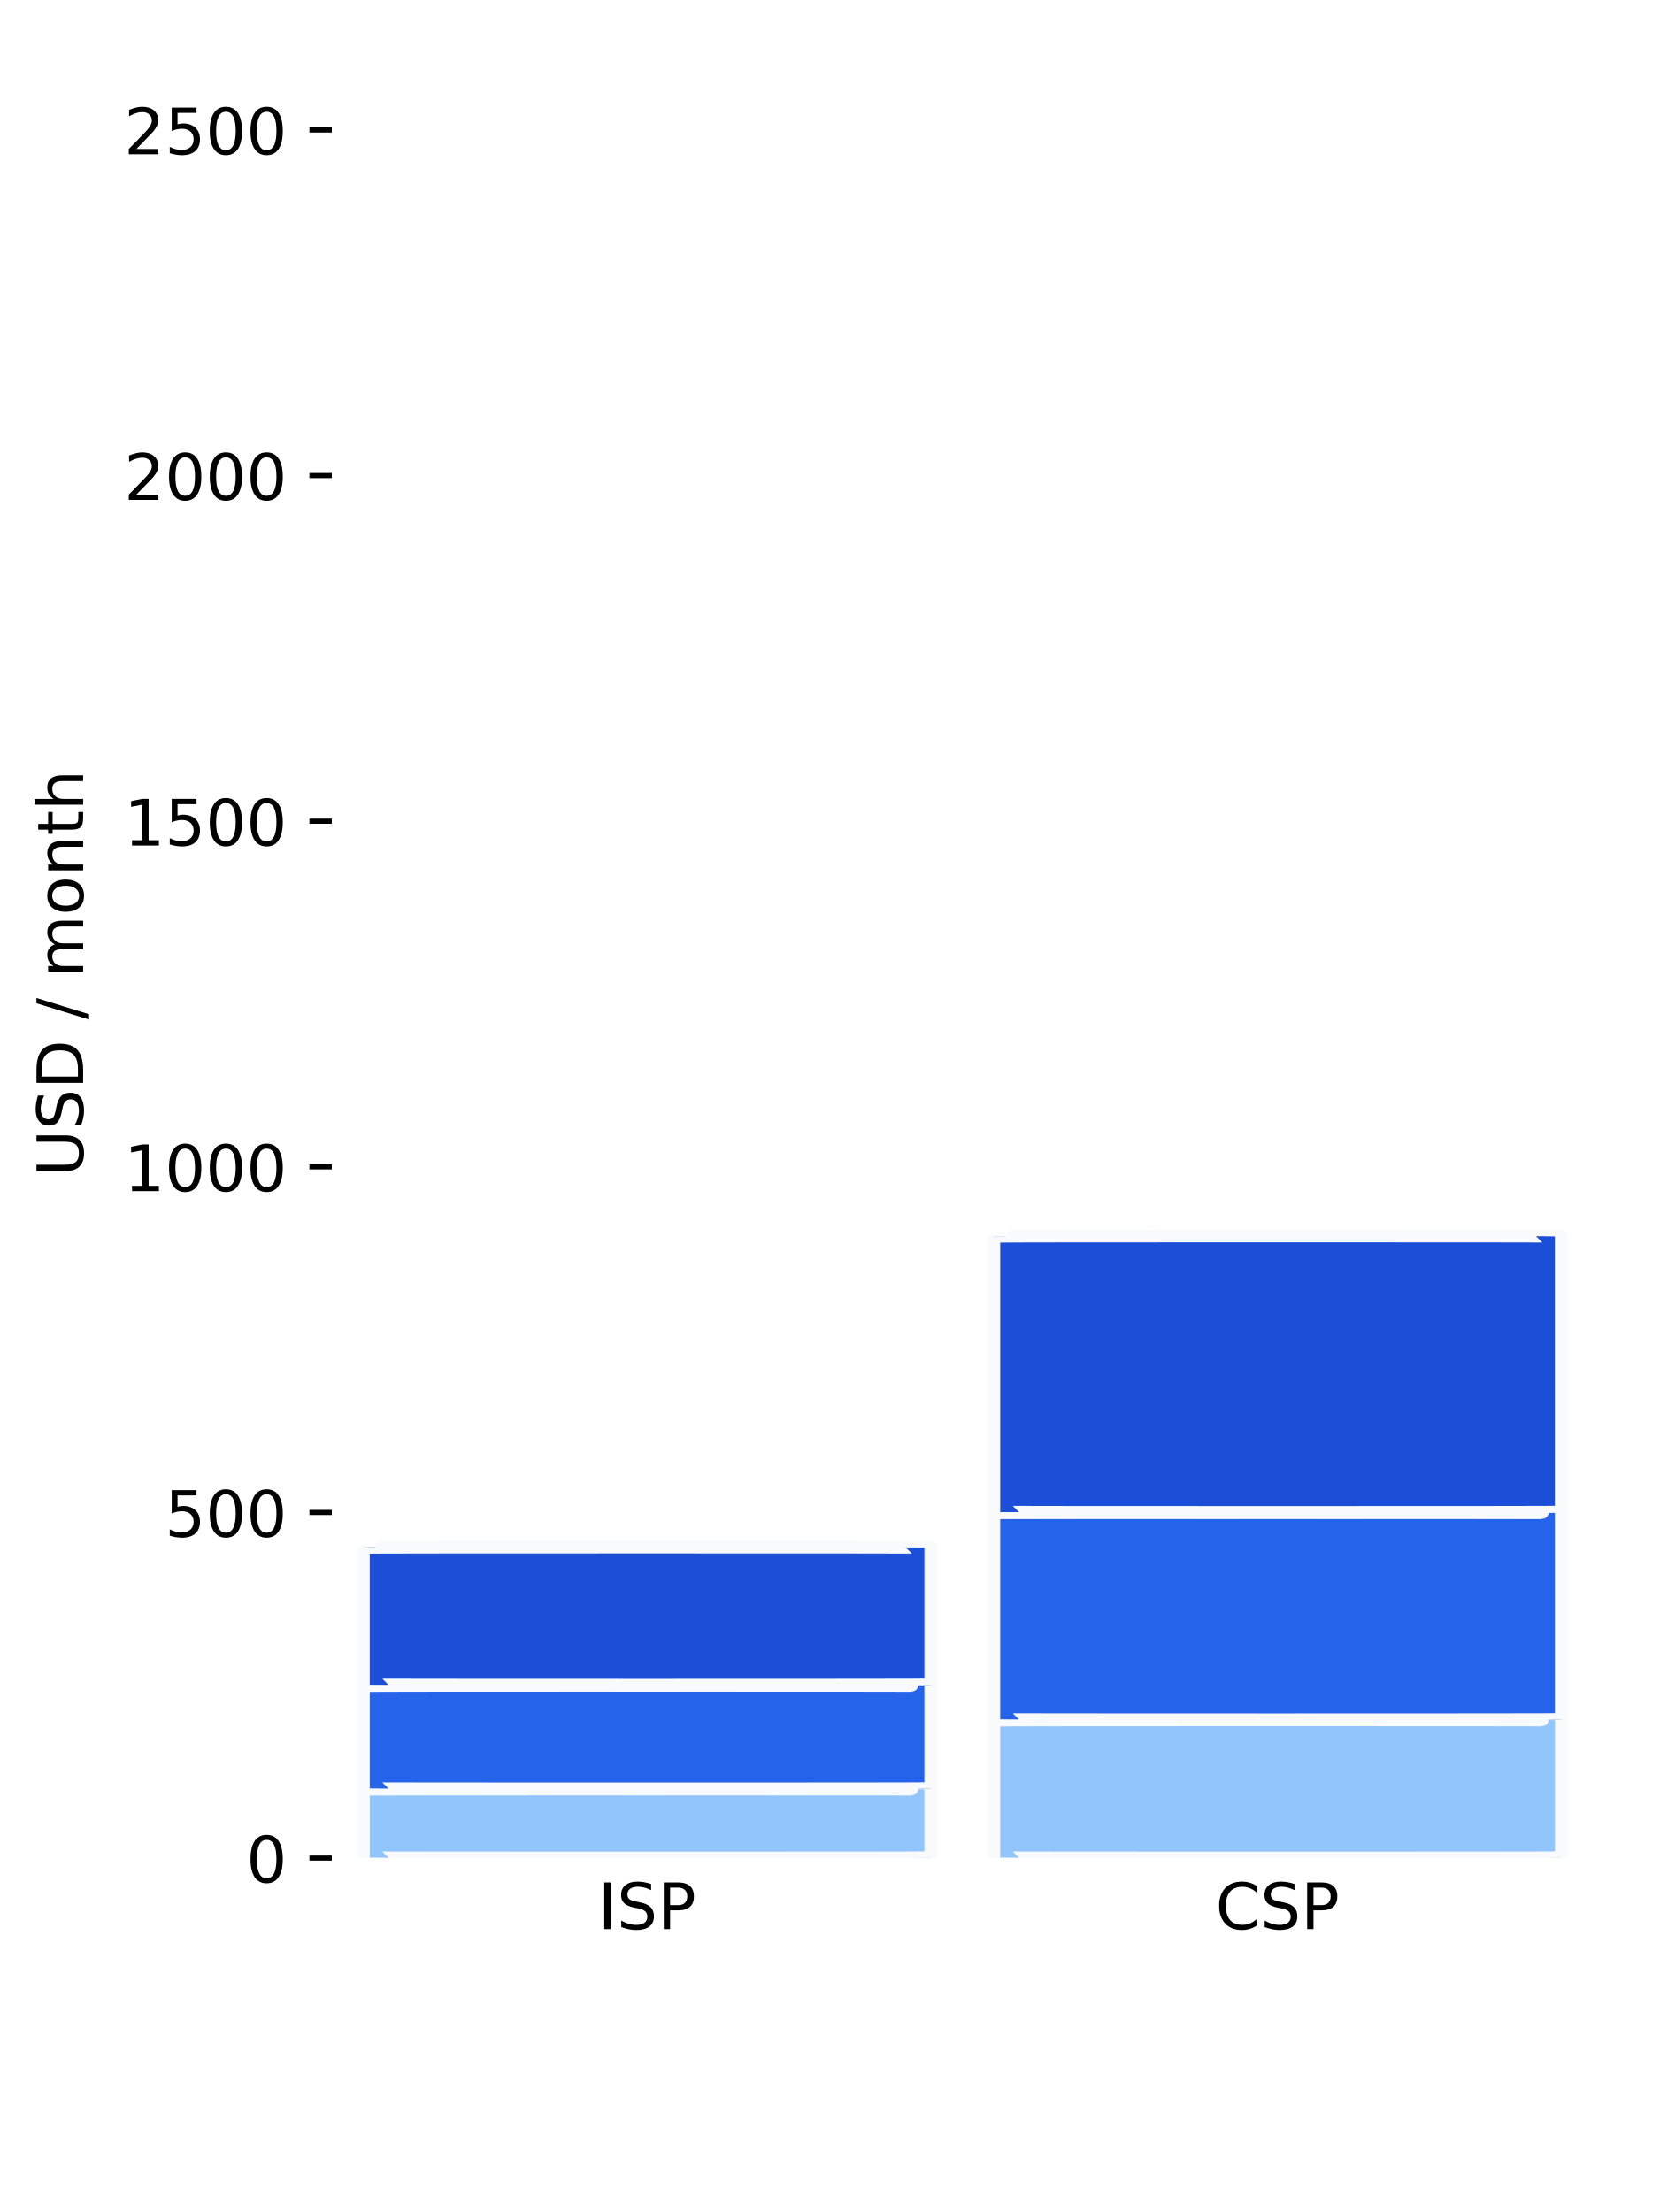
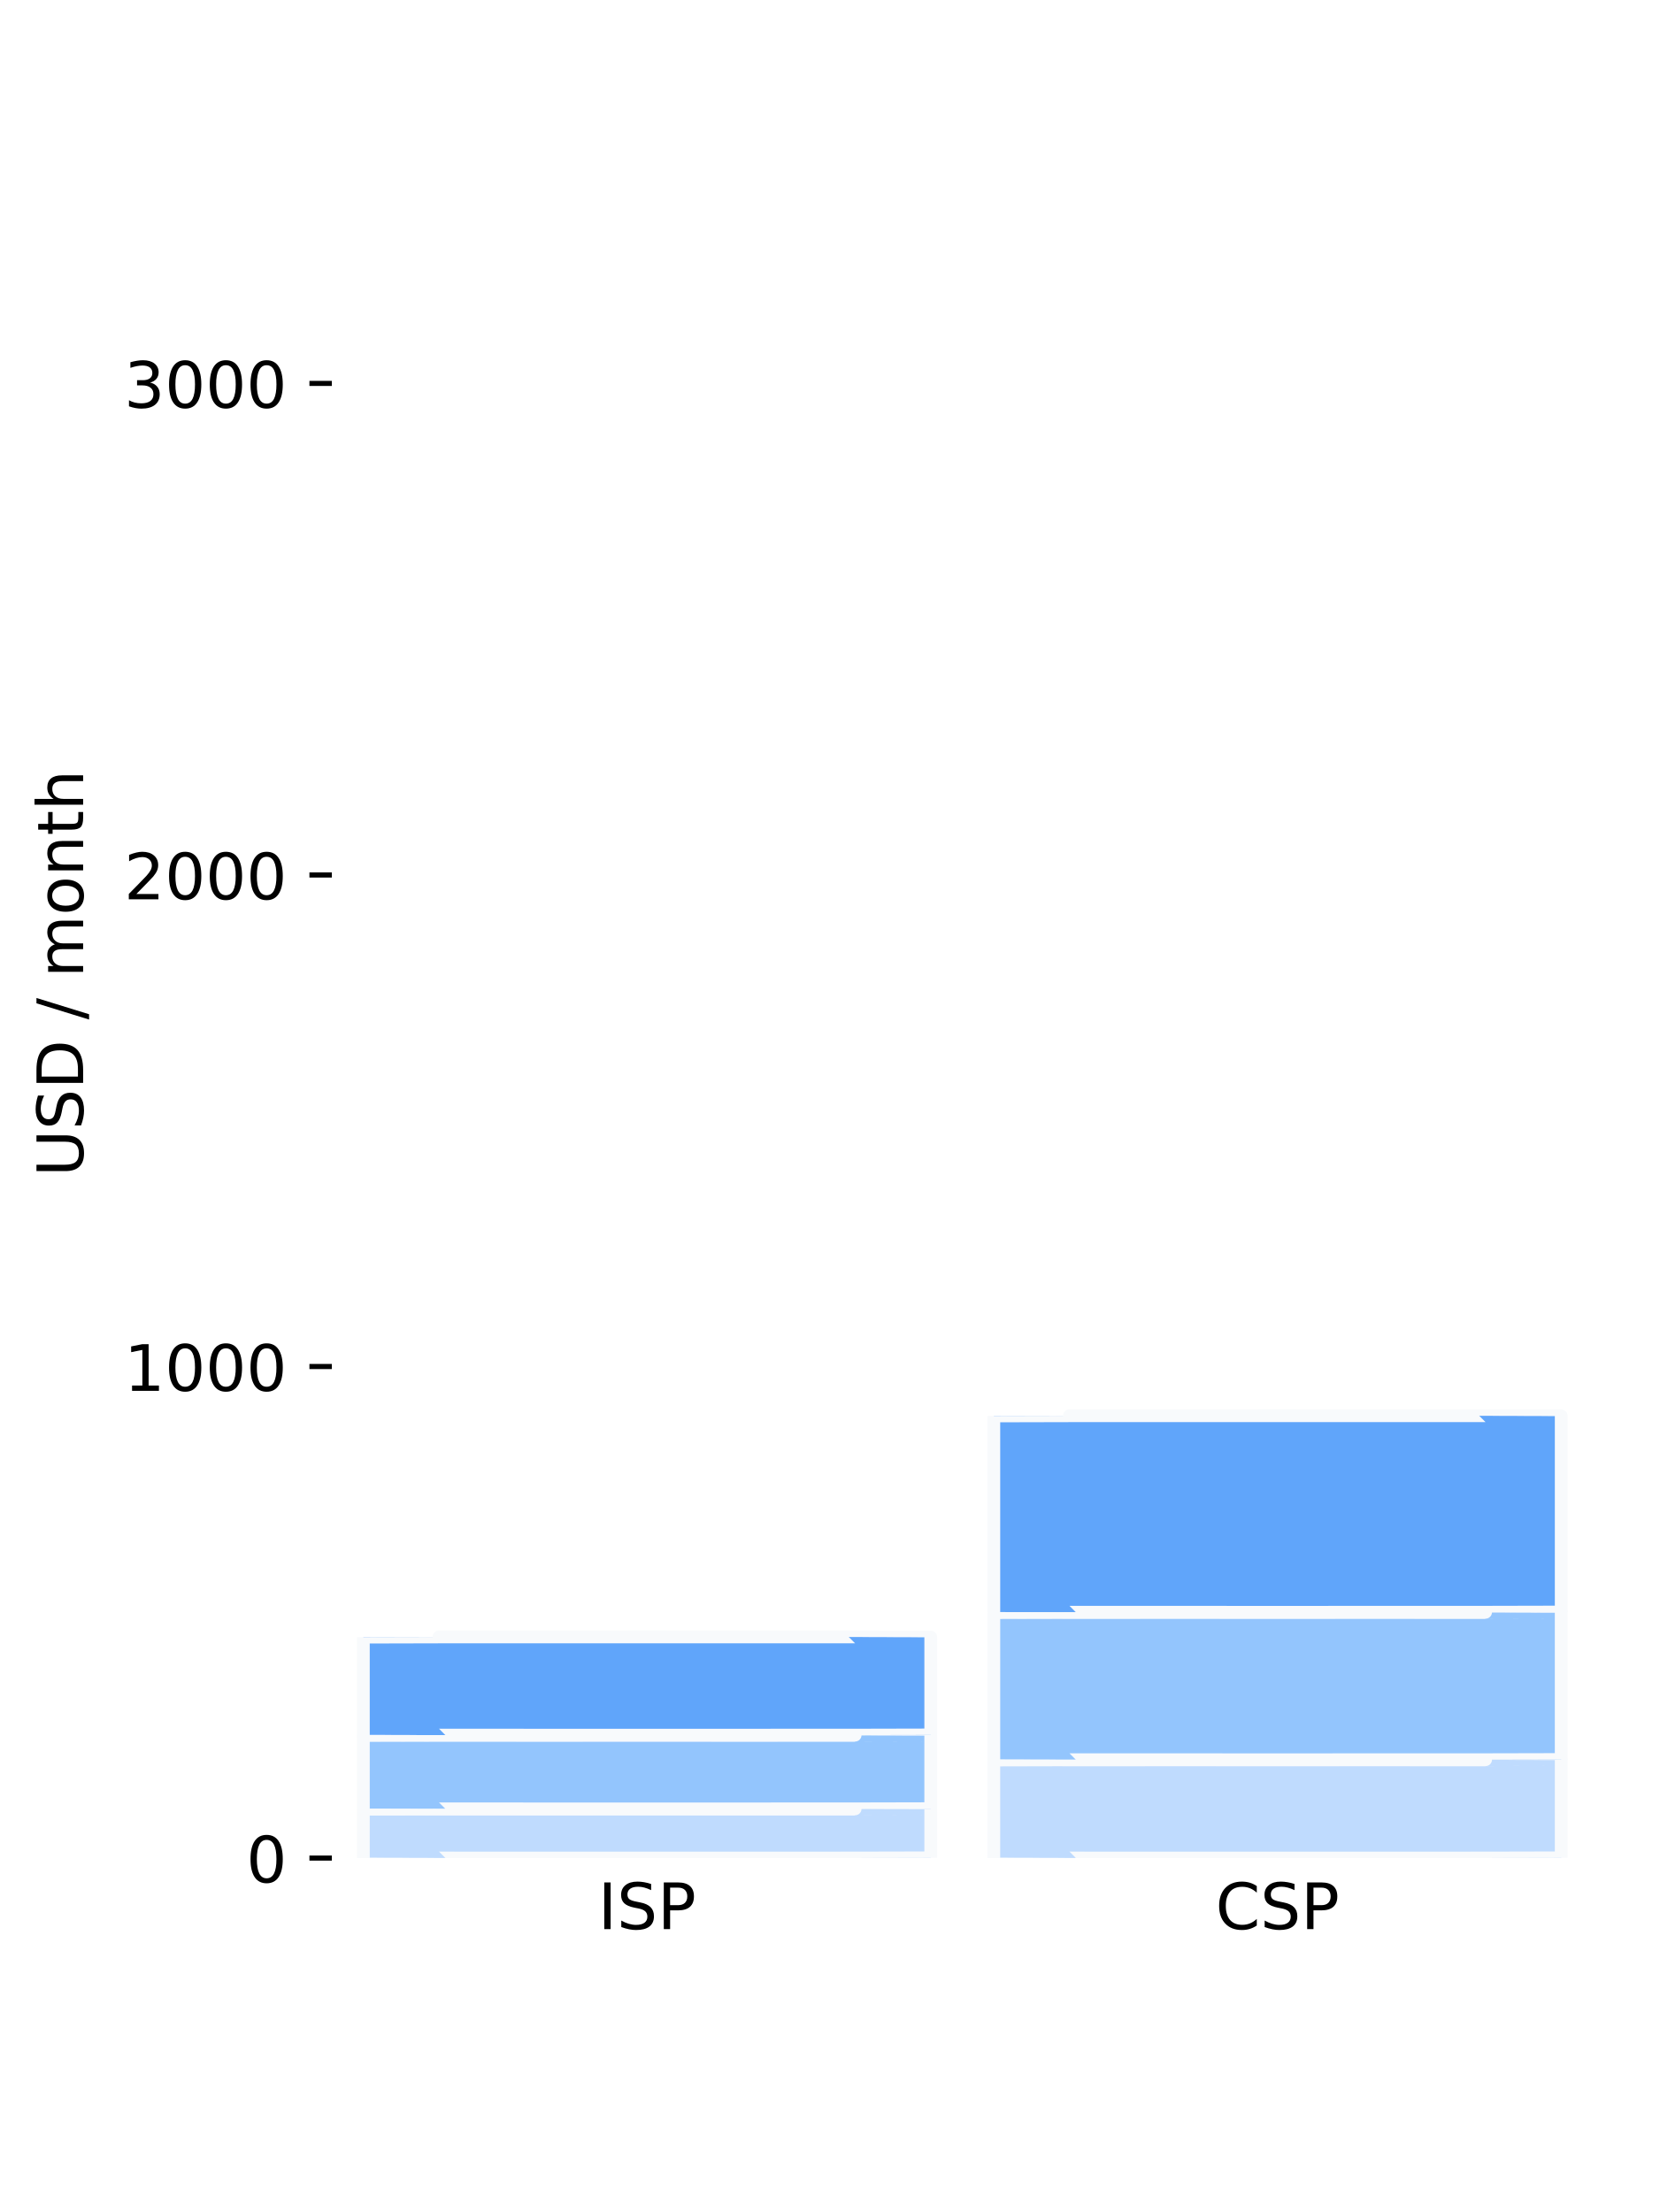
<svg xmlns="http://www.w3.org/2000/svg" xmlns:xlink="http://www.w3.org/1999/xlink" width="259.2pt" height="345.6pt" viewBox="0 0 259.2 345.6" version="1.1">
  <defs>
    <style type="text/css">*{stroke-linejoin: round; stroke-linecap: butt}</style>
  </defs>
  <g id="figure_1">
    <g id="patch_1">
      <path d="M 0 345.6  L 259.2 345.6  L 259.2 0  L 0 0  L 0 345.6  z " style="fill: none; opacity: 0" />
    </g>
    <g id="axes_1">
      <g id="patch_2">
        <path d="M 51.84 290.304  L 248.832 290.304  L 248.832 13.824  L 51.84 13.824  L 51.84 290.304  z " style="fill: none" />
      </g>
      <g id="patch_3">
-         <path d="M 104.043 290.304  L 98.133 290.304  Q 145.411 290.304 145.411 290.252  L 145.411 279.556  Q 145.411 279.504 98.133 279.504  L 104.043 279.504  Q 56.765 279.504 56.765 279.556  L 56.765 290.252  Q 56.765 290.304 104.043 290.304  z " clip-path="url(#pa470e646ed)" style="fill: #93c5fd; stroke: #f8fafc; stroke-width: 2; stroke-linejoin: miter" />
+         <path d="M 104.043 290.304  L 98.133 290.304  Q 145.411 290.304 145.411 290.267  L 145.411 282.661  Q 145.411 282.624 98.133 282.624  L 104.043 282.624  Q 56.765 282.624 56.765 282.661  L 56.765 290.267  Q 56.765 290.304 104.043 290.304  z " clip-path="url(#pb2ae59c35f)" style="fill: #bfdbfe; stroke: #f8fafc; stroke-width: 2; stroke-linejoin: miter" />
      </g>
      <g id="patch_4">
-         <path d="M 104.043 279.504  L 98.133 279.504  Q 145.411 279.504 145.411 279.452  L 145.411 263.356  Q 145.411 263.304 98.133 263.304  L 104.043 263.304  Q 56.765 263.304 56.765 263.356  L 56.765 279.452  Q 56.765 279.504 104.043 279.504  z " clip-path="url(#pa470e646ed)" style="fill: #2563eb; stroke: #f8fafc; stroke-width: 2; stroke-linejoin: miter" />
+         <path d="M 104.043 282.624  L 98.133 282.624  Q 145.411 282.624 145.411 282.587  L 145.411 271.141  Q 145.411 271.104 98.133 271.104  L 104.043 271.104  Q 56.765 271.104 56.765 271.141  L 56.765 282.587  Q 56.765 282.624 104.043 282.624  z " clip-path="url(#pb2ae59c35f)" style="fill: #93c5fd; stroke: #f8fafc; stroke-width: 2; stroke-linejoin: miter" />
      </g>
      <g id="patch_5">
-         <path d="M 104.043 263.304  L 98.133 263.304  Q 145.411 263.304 145.411 263.252  L 145.411 241.756  Q 145.411 241.704 98.133 241.704  L 104.043 241.704  Q 56.765 241.704 56.765 241.756  L 56.765 263.252  Q 56.765 263.304 104.043 263.304  z " clip-path="url(#pa470e646ed)" style="fill: #1d4ed8; stroke: #f8fafc; stroke-width: 2; stroke-linejoin: miter" />
+         <path d="M 104.043 271.104  L 98.133 271.104  Q 145.411 271.104 145.411 271.067  L 145.411 255.781  Q 145.411 255.744 98.133 255.744  L 104.043 255.744  Q 56.765 255.744 56.765 255.781  L 56.765 271.067  Q 56.765 271.104 104.043 271.104  z " clip-path="url(#pb2ae59c35f)" style="fill: #60a5fa; stroke: #f8fafc; stroke-width: 2; stroke-linejoin: miter" />
      </g>
      <g id="patch_6">
-         <path d="M 202.539 290.304  L 196.629 290.304  Q 243.907 290.304 243.907 290.252  L 243.907 268.756  Q 243.907 268.704 196.629 268.704  L 202.539 268.704  Q 155.261 268.704 155.261 268.756  L 155.261 290.252  Q 155.261 290.304 202.539 290.304  z " clip-path="url(#pa470e646ed)" style="fill: #93c5fd; stroke: #f8fafc; stroke-width: 2; stroke-linejoin: miter" />
+         <path d="M 202.539 290.304  L 196.629 290.304  Q 243.907 290.304 243.907 290.267  L 243.907 274.981  Q 243.907 274.944 196.629 274.944  L 202.539 274.944  Q 155.261 274.944 155.261 274.981  L 155.261 290.267  Q 155.261 290.304 202.539 290.304  z " clip-path="url(#pb2ae59c35f)" style="fill: #bfdbfe; stroke: #f8fafc; stroke-width: 2; stroke-linejoin: miter" />
      </g>
      <g id="patch_7">
-         <path d="M 202.539 268.704  L 196.629 268.704  Q 243.907 268.704 243.907 268.652  L 243.907 236.356  Q 243.907 236.304 196.629 236.304  L 202.539 236.304  Q 155.261 236.304 155.261 236.356  L 155.261 268.652  Q 155.261 268.704 202.539 268.704  z " clip-path="url(#pa470e646ed)" style="fill: #2563eb; stroke: #f8fafc; stroke-width: 2; stroke-linejoin: miter" />
+         <path d="M 202.539 274.944  L 196.629 274.944  Q 243.907 274.944 243.907 274.907  L 243.907 251.941  Q 243.907 251.904 196.629 251.904  L 202.539 251.904  Q 155.261 251.904 155.261 251.941  L 155.261 274.907  Q 155.261 274.944 202.539 274.944  z " clip-path="url(#pb2ae59c35f)" style="fill: #93c5fd; stroke: #f8fafc; stroke-width: 2; stroke-linejoin: miter" />
      </g>
      <g id="patch_8">
-         <path d="M 202.539 236.304  L 196.629 236.304  Q 243.907 236.304 243.907 236.252  L 243.907 193.156  Q 243.907 193.104 196.629 193.104  L 202.539 193.104  Q 155.261 193.104 155.261 193.156  L 155.261 236.252  Q 155.261 236.304 202.539 236.304  z " clip-path="url(#pa470e646ed)" style="fill: #1d4ed8; stroke: #f8fafc; stroke-width: 2; stroke-linejoin: miter" />
+         <path d="M 202.539 251.904  L 196.629 251.904  Q 243.907 251.904 243.907 251.867  L 243.907 221.221  Q 243.907 221.184 196.629 221.184  L 202.539 221.184  Q 155.261 221.184 155.261 221.221  L 155.261 251.867  Q 155.261 251.904 202.539 251.904  z " clip-path="url(#pb2ae59c35f)" style="fill: #60a5fa; stroke: #f8fafc; stroke-width: 2; stroke-linejoin: miter" />
      </g>
      <g id="matplotlib.axis_1">
        <g id="xtick_1">
          <g id="line2d_1" />
          <g id="text_1">
            <g transform="translate(93.42394 301.4017) scale(0.1 -0.1)">
              <defs>
                <path id="DejaVuSans-2c" d="M 628 4666  L 1259 4666  L 1259 0  L 628 0  L 628 4666  z " transform="scale(0.015625)" />
                <path id="DejaVuSans-36" d="M 3425 4513  L 3425 3897  Q 3066 4069 2747 4153  Q 2428 4238 2131 4238  Q 1616 4238 1336 4038  Q 1056 3838 1056 3469  Q 1056 3159 1242 3001  Q 1428 2844 1947 2747  L 2328 2669  Q 3034 2534 3370 2195  Q 3706 1856 3706 1288  Q 3706 609 3251 259  Q 2797 -91 1919 -91  Q 1588 -91 1214 -16  Q 841 59 441 206  L 441 856  Q 825 641 1194 531  Q 1563 422 1919 422  Q 2459 422 2753 634  Q 3047 847 3047 1241  Q 3047 1584 2836 1778  Q 2625 1972 2144 2069  L 1759 2144  Q 1053 2284 737 2584  Q 422 2884 422 3419  Q 422 4038 858 4394  Q 1294 4750 2059 4750  Q 2388 4750 2728 4690  Q 3069 4631 3425 4513  z " transform="scale(0.015625)" />
                <path id="DejaVuSans-33" d="M 1259 4147  L 1259 2394  L 2053 2394  Q 2494 2394 2734 2622  Q 2975 2850 2975 3272  Q 2975 3691 2734 3919  Q 2494 4147 2053 4147  L 1259 4147  z M 628 4666  L 2053 4666  Q 2838 4666 3239 4311  Q 3641 3956 3641 3272  Q 3641 2581 3239 2228  Q 2838 1875 2053 1875  L 1259 1875  L 1259 0  L 628 0  L 628 4666  z " transform="scale(0.015625)" />
              </defs>
              <use xlink:href="#DejaVuSans-2c" />
              <use xlink:href="#DejaVuSans-36" transform="translate(29.5 0)" />
              <use xlink:href="#DejaVuSans-33" transform="translate(92.98438 0)" />
            </g>
          </g>
        </g>
        <g id="xtick_2">
          <g id="line2d_2" />
          <g id="text_2">
            <g transform="translate(189.9035 301.4017) scale(0.1 -0.1)">
              <defs>
                <path id="DejaVuSans-26" d="M 4122 4306  L 4122 3641  Q 3803 3938 3442 4084  Q 3081 4231 2675 4231  Q 1875 4231 1450 3742  Q 1025 3253 1025 2328  Q 1025 1406 1450 917  Q 1875 428 2675 428  Q 3081 428 3442 575  Q 3803 722 4122 1019  L 4122 359  Q 3791 134 3420 21  Q 3050 -91 2638 -91  Q 1578 -91 968 557  Q 359 1206 359 2328  Q 359 3453 968 4101  Q 1578 4750 2638 4750  Q 3056 4750 3426 4639  Q 3797 4528 4122 4306  z " transform="scale(0.015625)" />
              </defs>
              <use xlink:href="#DejaVuSans-26" />
              <use xlink:href="#DejaVuSans-36" transform="translate(69.82812 0)" />
              <use xlink:href="#DejaVuSans-33" transform="translate(133.3125 0)" />
            </g>
          </g>
        </g>
      </g>
      <g id="matplotlib.axis_2">
        <g id="ytick_1">
          <g id="line2d_3">
            <defs>
-               <path id="m185a32ad8a" d="M 0 0  L -3.5 0  " style="stroke: #000000; stroke-width: 0.8" />
+               <path id="m509930ad38" d="M 0 0  L -3.5 0  " style="stroke: #000000; stroke-width: 0.8" />
            </defs>
            <g>
-               <use xlink:href="#m185a32ad8a" x="51.84" y="290.304" style="stroke: #000000; stroke-width: 0.8" />
+               <use xlink:href="#m509930ad38" x="51.84" y="290.304" style="stroke: #000000; stroke-width: 0.8" />
            </g>
          </g>
          <g id="text_3">
            <g transform="translate(38.4775 294.1028) scale(0.1 -0.1)">
              <defs>
                <path id="DejaVuSans-13" d="M 2034 4250  Q 1547 4250 1301 3770  Q 1056 3291 1056 2328  Q 1056 1369 1301 889  Q 1547 409 2034 409  Q 2525 409 2770 889  Q 3016 1369 3016 2328  Q 3016 3291 2770 3770  Q 2525 4250 2034 4250  z M 2034 4750  Q 2819 4750 3233 4129  Q 3647 3509 3647 2328  Q 3647 1150 3233 529  Q 2819 -91 2034 -91  Q 1250 -91 836 529  Q 422 1150 422 2328  Q 422 3509 836 4129  Q 1250 4750 2034 4750  z " transform="scale(0.015625)" />
              </defs>
              <use xlink:href="#DejaVuSans-13" />
            </g>
          </g>
        </g>
        <g id="ytick_2">
          <g id="line2d_4">
            <g>
-               <use xlink:href="#m185a32ad8a" x="51.84" y="236.304" style="stroke: #000000; stroke-width: 0.8" />
+               <use xlink:href="#m509930ad38" x="51.84" y="213.504" style="stroke: #000000; stroke-width: 0.8" />
            </g>
          </g>
          <g id="text_4">
-             <g transform="translate(25.7525 240.1028) scale(0.1 -0.1)">
-               <defs>
-                 <path id="DejaVuSans-18" d="M 691 4666  L 3169 4666  L 3169 4134  L 1269 4134  L 1269 2991  Q 1406 3038 1543 3061  Q 1681 3084 1819 3084  Q 2600 3084 3056 2656  Q 3513 2228 3513 1497  Q 3513 744 3044 326  Q 2575 -91 1722 -91  Q 1428 -91 1123 -41  Q 819 9 494 109  L 494 744  Q 775 591 1075 516  Q 1375 441 1709 441  Q 2250 441 2565 725  Q 2881 1009 2881 1497  Q 2881 1984 2565 2268  Q 2250 2553 1709 2553  Q 1456 2553 1204 2497  Q 953 2441 691 2322  L 691 4666  z " transform="scale(0.015625)" />
-               </defs>
-               <use xlink:href="#DejaVuSans-18" />
-               <use xlink:href="#DejaVuSans-13" transform="translate(63.625 0)" />
-               <use xlink:href="#DejaVuSans-13" transform="translate(127.25 0)" />
-             </g>
-           </g>
-         </g>
-         <g id="ytick_3">
-           <g id="line2d_5">
-             <g>
-               <use xlink:href="#m185a32ad8a" x="51.84" y="182.304" style="stroke: #000000; stroke-width: 0.8" />
-             </g>
-           </g>
-           <g id="text_5">
-             <g transform="translate(19.39 186.1028) scale(0.1 -0.1)">
+             <g transform="translate(19.39 217.3028) scale(0.1 -0.1)">
              <defs>
                <path id="DejaVuSans-14" d="M 794 531  L 1825 531  L 1825 4091  L 703 3866  L 703 4441  L 1819 4666  L 2450 4666  L 2450 531  L 3481 531  L 3481 0  L 794 0  L 794 531  z " transform="scale(0.015625)" />
              </defs>
              <use xlink:href="#DejaVuSans-14" />
              <use xlink:href="#DejaVuSans-13" transform="translate(63.625 0)" />
              <use xlink:href="#DejaVuSans-13" transform="translate(127.25 0)" />
              <use xlink:href="#DejaVuSans-13" transform="translate(190.875 0)" />
            </g>
          </g>
        </g>
-         <g id="ytick_4">
-           <g id="line2d_6">
+         <g id="ytick_3">
+           <g id="line2d_5">
            <g>
-               <use xlink:href="#m185a32ad8a" x="51.84" y="128.304" style="stroke: #000000; stroke-width: 0.8" />
+               <use xlink:href="#m509930ad38" x="51.84" y="136.704" style="stroke: #000000; stroke-width: 0.8" />
            </g>
          </g>
-           <g id="text_6">
-             <g transform="translate(19.39 132.1028) scale(0.1 -0.1)">
-               <use xlink:href="#DejaVuSans-14" />
-               <use xlink:href="#DejaVuSans-18" transform="translate(63.625 0)" />
-               <use xlink:href="#DejaVuSans-13" transform="translate(127.25 0)" />
-               <use xlink:href="#DejaVuSans-13" transform="translate(190.875 0)" />
-             </g>
-           </g>
-         </g>
-         <g id="ytick_5">
-           <g id="line2d_7">
-             <g>
-               <use xlink:href="#m185a32ad8a" x="51.84" y="74.304" style="stroke: #000000; stroke-width: 0.8" />
-             </g>
-           </g>
-           <g id="text_7">
-             <g transform="translate(19.39 78.10283) scale(0.1 -0.1)">
+           <g id="text_5">
+             <g transform="translate(19.39 140.5028) scale(0.1 -0.1)">
              <defs>
                <path id="DejaVuSans-15" d="M 1228 531  L 3431 531  L 3431 0  L 469 0  L 469 531  Q 828 903 1448 1529  Q 2069 2156 2228 2338  Q 2531 2678 2651 2914  Q 2772 3150 2772 3378  Q 2772 3750 2511 3984  Q 2250 4219 1831 4219  Q 1534 4219 1204 4116  Q 875 4013 500 3803  L 500 4441  Q 881 4594 1212 4672  Q 1544 4750 1819 4750  Q 2544 4750 2975 4387  Q 3406 4025 3406 3419  Q 3406 3131 3298 2873  Q 3191 2616 2906 2266  Q 2828 2175 2409 1742  Q 1991 1309 1228 531  z " transform="scale(0.015625)" />
              </defs>
              <use xlink:href="#DejaVuSans-15" />
              <use xlink:href="#DejaVuSans-13" transform="translate(63.625 0)" />
              <use xlink:href="#DejaVuSans-13" transform="translate(127.25 0)" />
              <use xlink:href="#DejaVuSans-13" transform="translate(190.875 0)" />
            </g>
          </g>
        </g>
-         <g id="ytick_6">
-           <g id="line2d_8">
+         <g id="ytick_4">
+           <g id="line2d_6">
            <g>
-               <use xlink:href="#m185a32ad8a" x="51.84" y="20.304" style="stroke: #000000; stroke-width: 0.8" />
+               <use xlink:href="#m509930ad38" x="51.84" y="59.904" style="stroke: #000000; stroke-width: 0.8" />
            </g>
          </g>
-           <g id="text_8">
-             <g transform="translate(19.39 24.10283) scale(0.1 -0.1)">
-               <use xlink:href="#DejaVuSans-15" />
-               <use xlink:href="#DejaVuSans-18" transform="translate(63.625 0)" />
+           <g id="text_6">
+             <g transform="translate(19.39 63.70283) scale(0.1 -0.1)">
+               <defs>
+                 <path id="DejaVuSans-16" d="M 2597 2516  Q 3050 2419 3304 2112  Q 3559 1806 3559 1356  Q 3559 666 3084 287  Q 2609 -91 1734 -91  Q 1441 -91 1130 -33  Q 819 25 488 141  L 488 750  Q 750 597 1062 519  Q 1375 441 1716 441  Q 2309 441 2620 675  Q 2931 909 2931 1356  Q 2931 1769 2642 2001  Q 2353 2234 1838 2234  L 1294 2234  L 1294 2753  L 1863 2753  Q 2328 2753 2575 2939  Q 2822 3125 2822 3475  Q 2822 3834 2567 4026  Q 2313 4219 1838 4219  Q 1578 4219 1281 4162  Q 984 4106 628 3988  L 628 4550  Q 988 4650 1302 4700  Q 1616 4750 1894 4750  Q 2613 4750 3031 4423  Q 3450 4097 3450 3541  Q 3450 3153 3228 2886  Q 3006 2619 2597 2516  z " transform="scale(0.015625)" />
+               </defs>
+               <use xlink:href="#DejaVuSans-16" />
+               <use xlink:href="#DejaVuSans-13" transform="translate(63.625 0)" />
              <use xlink:href="#DejaVuSans-13" transform="translate(127.25 0)" />
              <use xlink:href="#DejaVuSans-13" transform="translate(190.875 0)" />
            </g>
          </g>
        </g>
-         <g id="text_9">
+         <g id="text_7">
          <g transform="translate(12.98766 183.8374) rotate(-90) scale(0.1 -0.1)">
            <defs>
              <path id="DejaVuSans-38" d="M 556 4666  L 1191 4666  L 1191 1831  Q 1191 1081 1462 751  Q 1734 422 2344 422  Q 2950 422 3222 751  Q 3494 1081 3494 1831  L 3494 4666  L 4128 4666  L 4128 1753  Q 4128 841 3676 375  Q 3225 -91 2344 -91  Q 1459 -91 1007 375  Q 556 841 556 1753  L 556 4666  z " transform="scale(0.015625)" />
              <path id="DejaVuSans-27" d="M 1259 4147  L 1259 519  L 2022 519  Q 2988 519 3436 956  Q 3884 1394 3884 2338  Q 3884 3275 3436 3711  Q 2988 4147 2022 4147  L 1259 4147  z M 628 4666  L 1925 4666  Q 3281 4666 3915 4102  Q 4550 3538 4550 2338  Q 4550 1131 3912 565  Q 3275 0 1925 0  L 628 0  L 628 4666  z " transform="scale(0.015625)" />
              <path id="DejaVuSans-3" transform="scale(0.015625)" />
              <path id="DejaVuSans-12" d="M 1625 4666  L 2156 4666  L 531 -594  L 0 -594  L 1625 4666  z " transform="scale(0.015625)" />
              <path id="DejaVuSans-50" d="M 3328 2828  Q 3544 3216 3844 3400  Q 4144 3584 4550 3584  Q 5097 3584 5394 3201  Q 5691 2819 5691 2113  L 5691 0  L 5113 0  L 5113 2094  Q 5113 2597 4934 2840  Q 4756 3084 4391 3084  Q 3944 3084 3684 2787  Q 3425 2491 3425 1978  L 3425 0  L 2847 0  L 2847 2094  Q 2847 2600 2669 2842  Q 2491 3084 2119 3084  Q 1678 3084 1418 2786  Q 1159 2488 1159 1978  L 1159 0  L 581 0  L 581 3500  L 1159 3500  L 1159 2956  Q 1356 3278 1631 3431  Q 1906 3584 2284 3584  Q 2666 3584 2933 3390  Q 3200 3197 3328 2828  z " transform="scale(0.015625)" />
              <path id="DejaVuSans-52" d="M 1959 3097  Q 1497 3097 1228 2736  Q 959 2375 959 1747  Q 959 1119 1226 758  Q 1494 397 1959 397  Q 2419 397 2687 759  Q 2956 1122 2956 1747  Q 2956 2369 2687 2733  Q 2419 3097 1959 3097  z M 1959 3584  Q 2709 3584 3137 3096  Q 3566 2609 3566 1747  Q 3566 888 3137 398  Q 2709 -91 1959 -91  Q 1206 -91 779 398  Q 353 888 353 1747  Q 353 2609 779 3096  Q 1206 3584 1959 3584  z " transform="scale(0.015625)" />
              <path id="DejaVuSans-51" d="M 3513 2113  L 3513 0  L 2938 0  L 2938 2094  Q 2938 2591 2744 2837  Q 2550 3084 2163 3084  Q 1697 3084 1428 2787  Q 1159 2491 1159 1978  L 1159 0  L 581 0  L 581 3500  L 1159 3500  L 1159 2956  Q 1366 3272 1645 3428  Q 1925 3584 2291 3584  Q 2894 3584 3203 3211  Q 3513 2838 3513 2113  z " transform="scale(0.015625)" />
              <path id="DejaVuSans-57" d="M 1172 4494  L 1172 3500  L 2356 3500  L 2356 3053  L 1172 3053  L 1172 1153  Q 1172 725 1289 603  Q 1406 481 1766 481  L 2356 481  L 2356 0  L 1766 0  Q 1100 0 847 248  Q 594 497 594 1153  L 594 3053  L 172 3053  L 172 3500  L 594 3500  L 594 4494  L 1172 4494  z " transform="scale(0.015625)" />
              <path id="DejaVuSans-4b" d="M 3513 2113  L 3513 0  L 2938 0  L 2938 2094  Q 2938 2591 2744 2837  Q 2550 3084 2163 3084  Q 1697 3084 1428 2787  Q 1159 2491 1159 1978  L 1159 0  L 581 0  L 581 4863  L 1159 4863  L 1159 2956  Q 1366 3272 1645 3428  Q 1925 3584 2291 3584  Q 2894 3584 3203 3211  Q 3513 2838 3513 2113  z " transform="scale(0.015625)" />
            </defs>
            <use xlink:href="#DejaVuSans-38" />
            <use xlink:href="#DejaVuSans-36" transform="translate(73.1875 0)" />
            <use xlink:href="#DejaVuSans-27" transform="translate(136.6719 0)" />
            <use xlink:href="#DejaVuSans-3" transform="translate(213.6719 0)" />
            <use xlink:href="#DejaVuSans-12" transform="translate(245.4531 0)" />
            <use xlink:href="#DejaVuSans-3" transform="translate(279.1406 0)" />
            <use xlink:href="#DejaVuSans-50" transform="translate(310.9219 0)" />
            <use xlink:href="#DejaVuSans-52" transform="translate(408.3281 0)" />
            <use xlink:href="#DejaVuSans-51" transform="translate(469.5156 0)" />
            <use xlink:href="#DejaVuSans-57" transform="translate(532.8906 0)" />
            <use xlink:href="#DejaVuSans-4b" transform="translate(572.0938 0)" />
          </g>
        </g>
      </g>
    </g>
  </g>
  <defs>
-     <clipPath id="pa470e646ed">
+     <clipPath id="pb2ae59c35f">
      <rect x="51.84" y="13.824" width="196.992" height="276.48" />
    </clipPath>
  </defs>
</svg>
